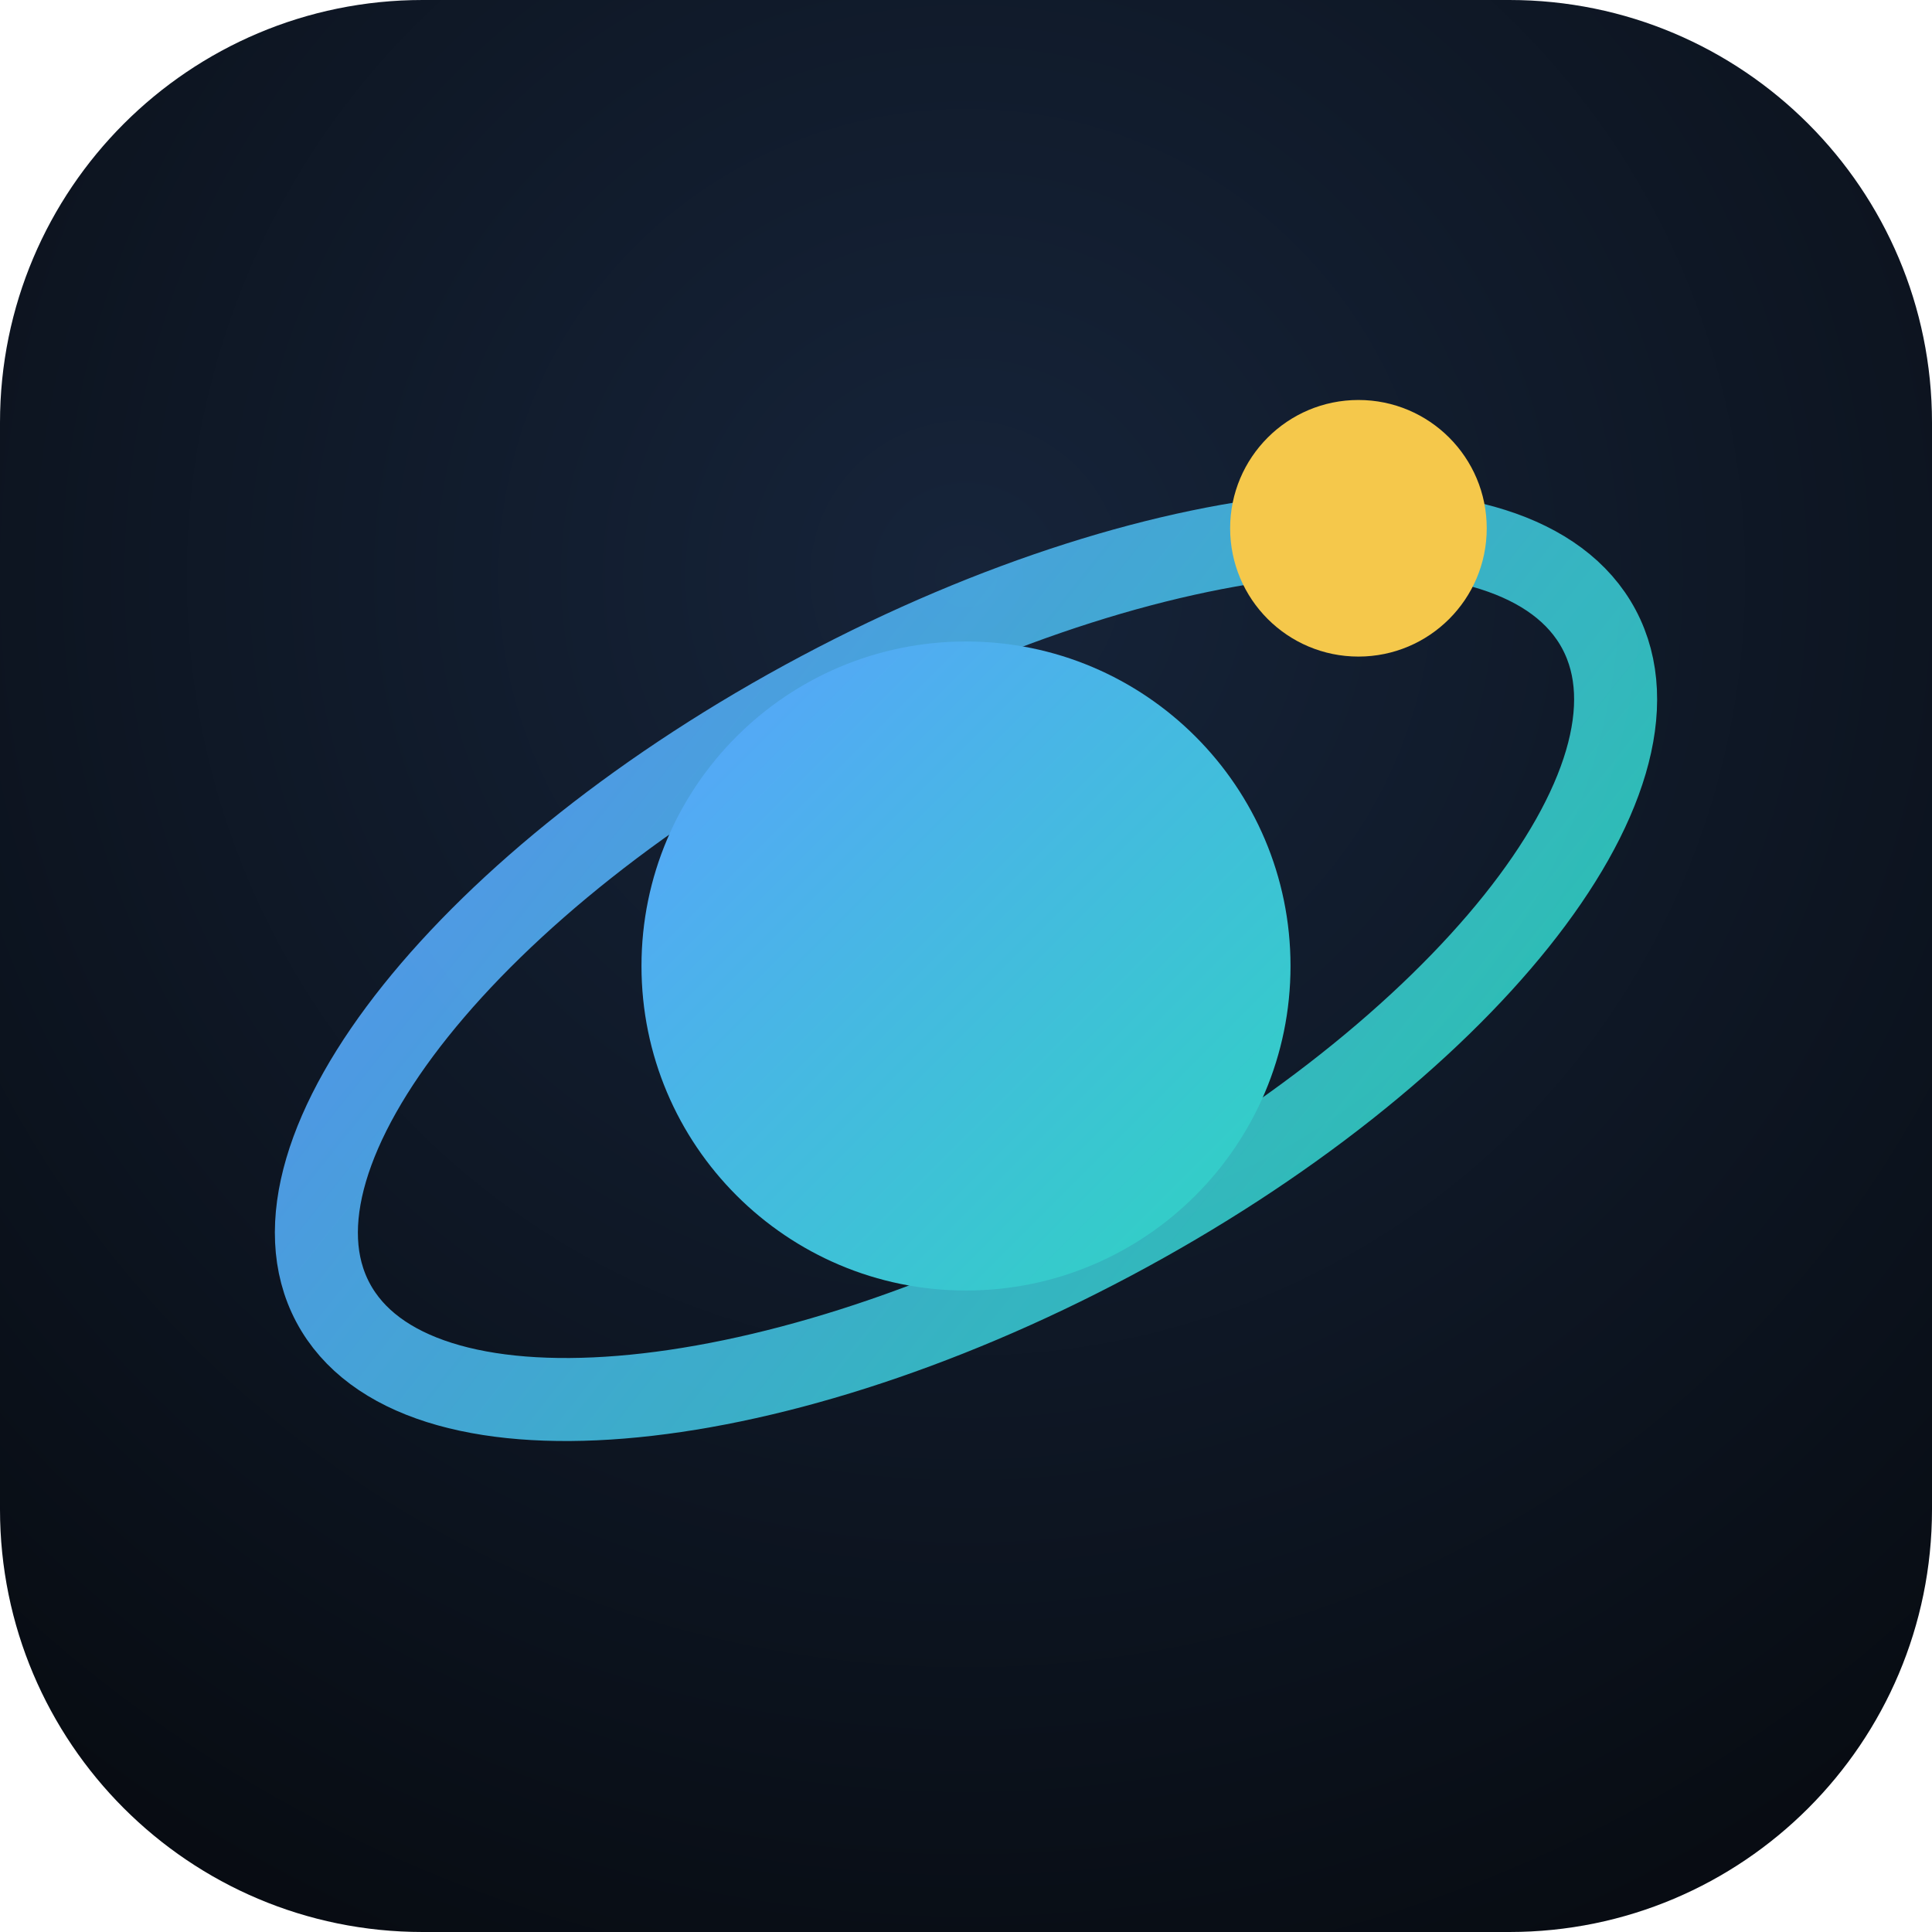
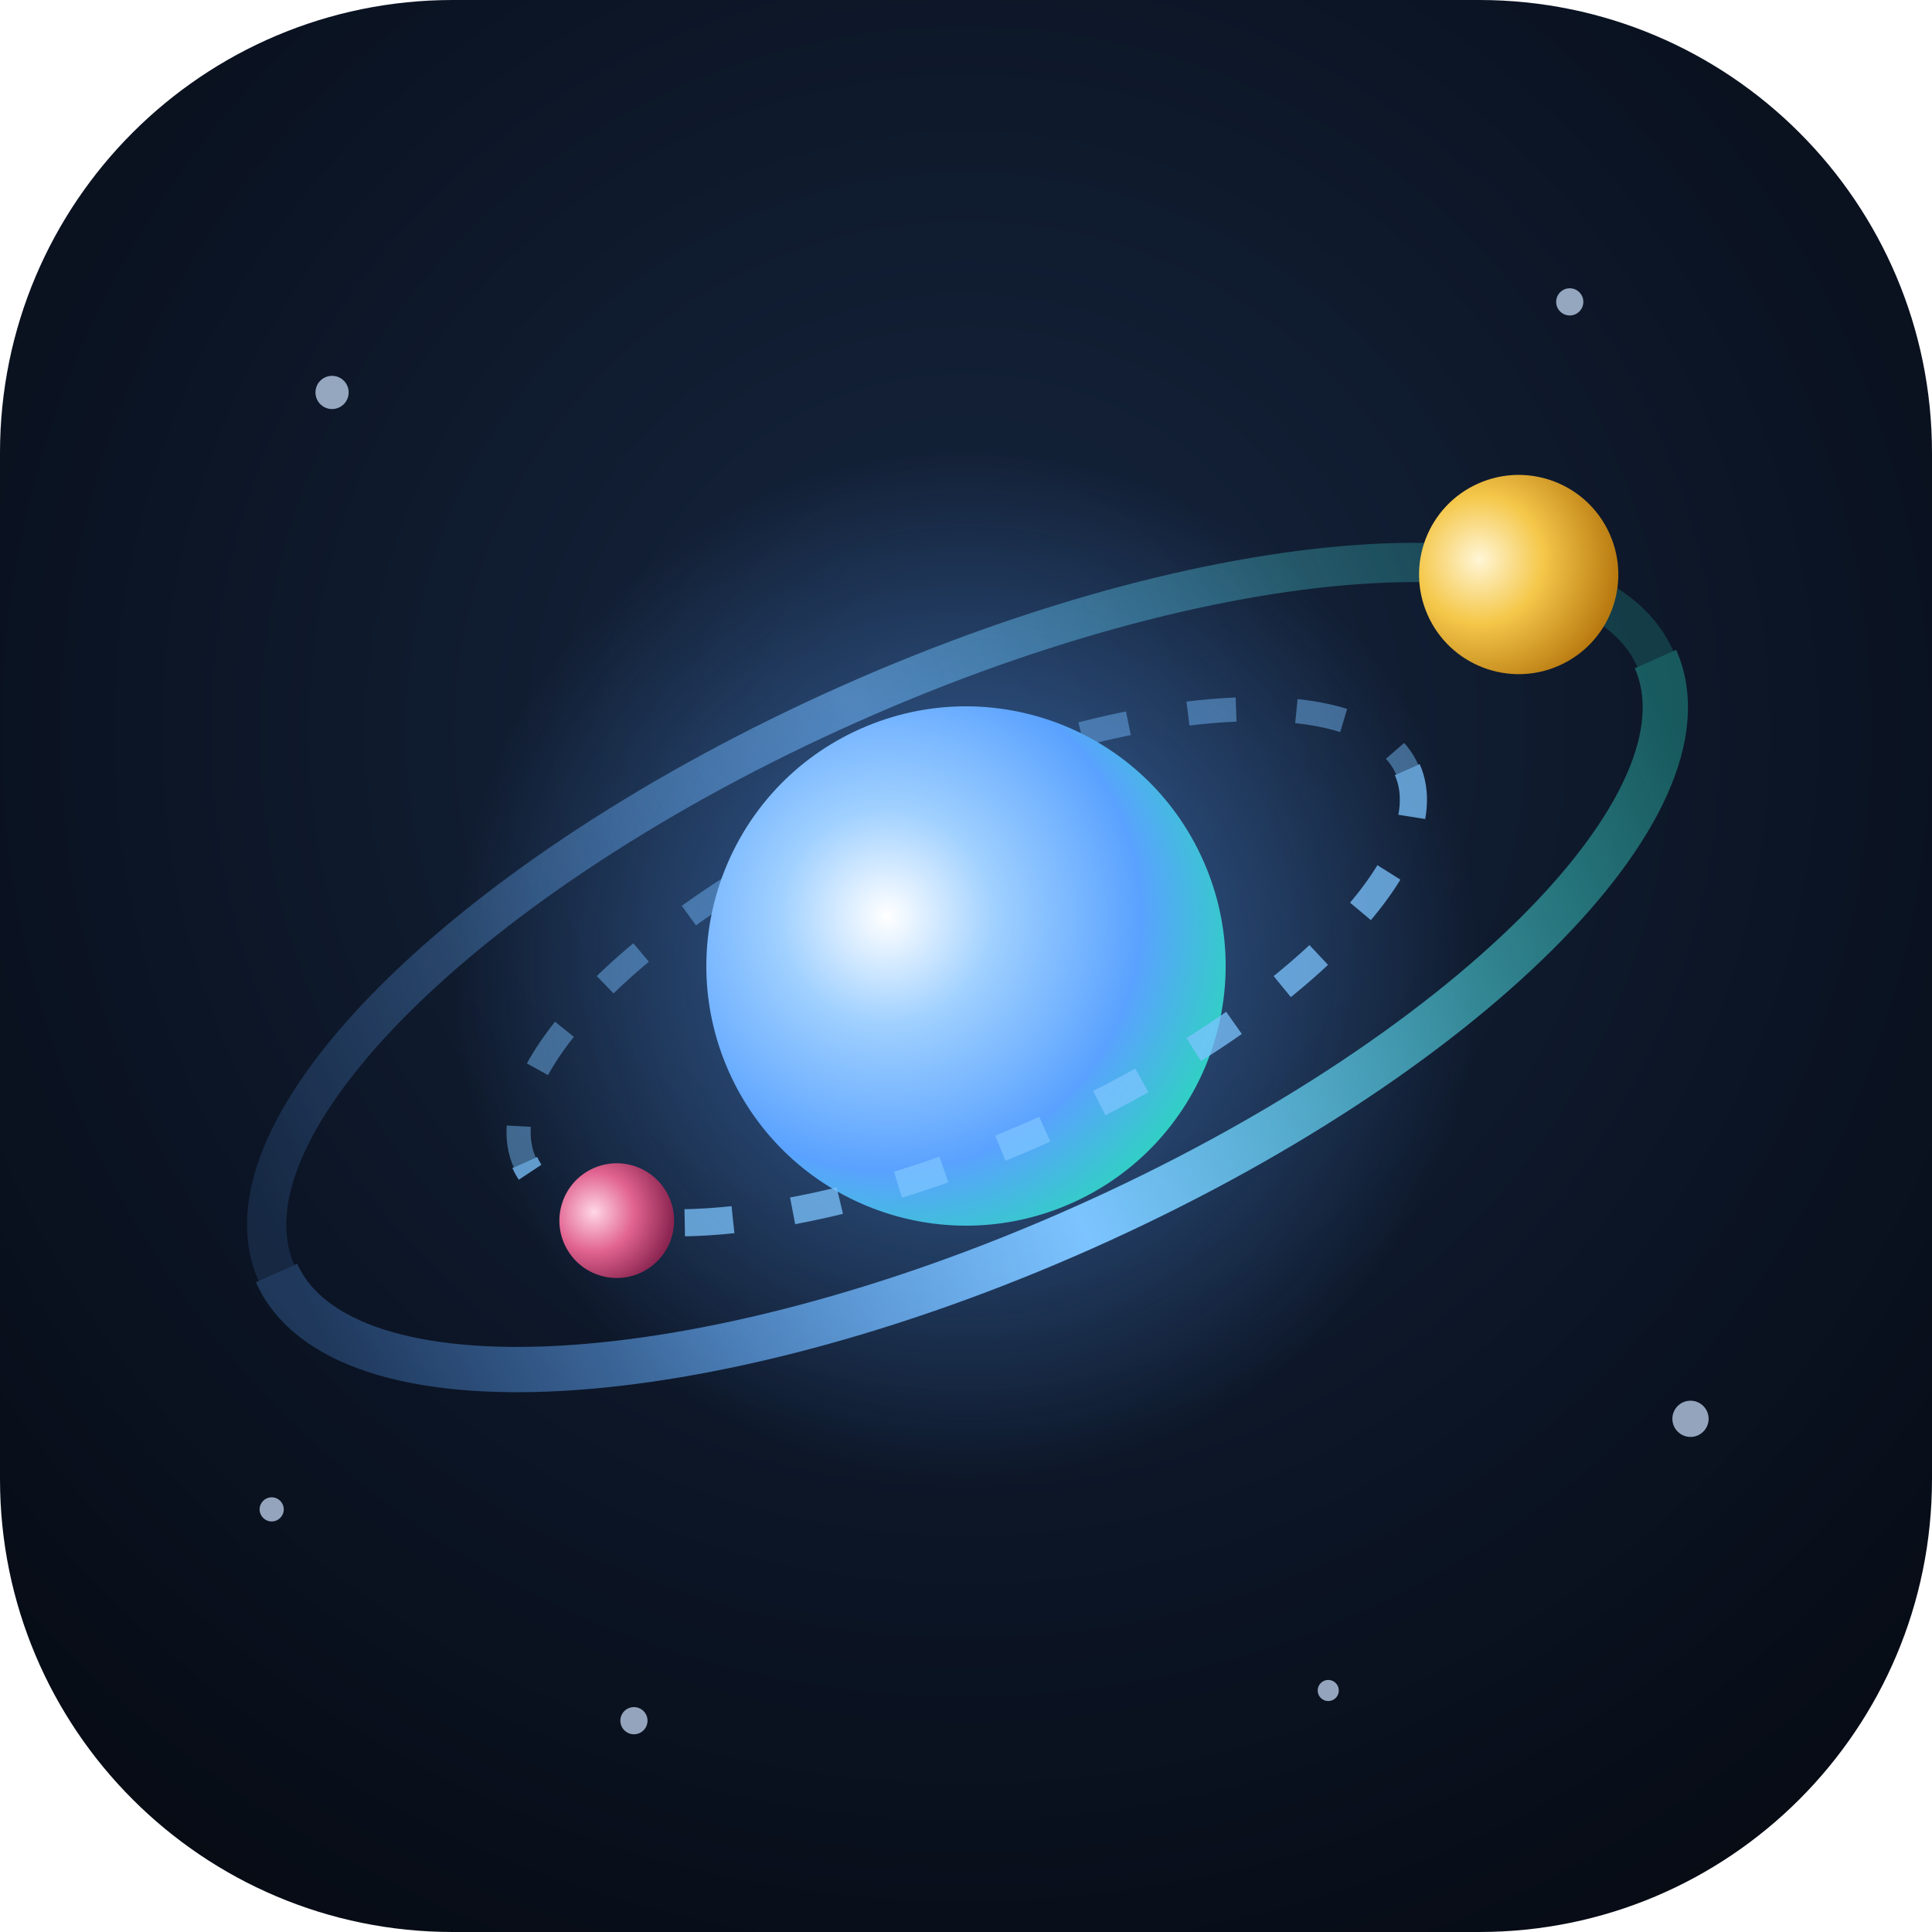
- <svg xmlns="http://www.w3.org/2000/svg" viewBox="0 0 512 512">
+ <svg xmlns="http://www.w3.org/2000/svg" viewBox="0 0 64 64" aria-hidden="true">
  <defs>
-     <linearGradient id="g" x1="0" y1="0" x2="1" y2="1">
-       <stop offset="0" stop-color="#5aa2ff" />
+     <radialGradient id="L0b" cx=".5" cy=".38" r=".75">
+       <stop offset="0" stop-color="#16263f" />
+       <stop offset=".6" stop-color="#0b1424" />
+       <stop offset="1" stop-color="#060a12" />
+     </radialGradient>
+     <radialGradient id="L0s" cx=".4" cy=".35" r=".7">
+       <stop offset="0" stop-color="#ffffff" />
+       <stop offset=".3" stop-color="#9fd0ff" />
+       <stop offset=".7" stop-color="#5aa2ff" />
      <stop offset="1" stop-color="#2dd4bf" />
+     </radialGradient>
+     <radialGradient id="L0h" cx=".5" cy=".5" r=".5">
+       <stop offset="0" stop-color="#5aa2ff" stop-opacity=".55" />
+       <stop offset="1" stop-color="#5aa2ff" stop-opacity="0" />
+     </radialGradient>
+     <radialGradient id="L0p" cx=".35" cy=".35" r=".7">
+       <stop offset="0" stop-color="#fff6d6" />
+       <stop offset=".45" stop-color="#f5c84b" />
+       <stop offset="1" stop-color="#b8790f" />
+     </radialGradient>
+     <radialGradient id="L0q" cx=".35" cy=".35" r=".7">
+       <stop offset="0" stop-color="#ffd6e6" />
+       <stop offset=".5" stop-color="#e1638f" />
+       <stop offset="1" stop-color="#8a2450" />
+     </radialGradient>
+     <linearGradient id="L0o" x1="0" y1="0" x2="1" y2="0">
+       <stop offset="0" stop-color="#5aa2ff" stop-opacity=".25" />
+       <stop offset=".5" stop-color="#7cc4ff" />
+       <stop offset="1" stop-color="#2dd4bf" stop-opacity=".35" />
    </linearGradient>
-     <radialGradient id="b" cx=".5" cy=".3" r=".8">
-       <stop offset="0" stop-color="#16243a" />
-       <stop offset="1" stop-color="#070b11" />
-     </radialGradient>
+     <clipPath id="L0f">
+       <rect x="0" y="32" width="64" height="32" />
+     </clipPath>
+     <clipPath id="L0r">
+       <rect x="0" y="0" width="64" height="32" />
+     </clipPath>
  </defs>
-   <rect width="512" height="512" rx="112" fill="url(#b)" />
-   <ellipse cx="256" cy="256" rx="190" ry="82" transform="rotate(-28 256 256)" fill="none" stroke="url(#g)" stroke-width="22" opacity=".9" />
-   <circle cx="256" cy="256" r="86" fill="url(#g)" />
-   <circle cx="360" cy="140" r="34" fill="#f5c84b" />
+   <rect width="64" height="64" rx="15" fill="url(#L0b)" />
+   <g fill="#cfe3ff" opacity=".7">
+     <circle cx="11" cy="13" r=".55" />
+     <circle cx="52" cy="10" r=".45" />
+     <circle cx="56" cy="47" r=".6" />
+     <circle cx="9" cy="50" r=".4" />
+     <circle cx="44" cy="56" r=".35" />
+     <circle cx="21" cy="57" r=".45" />
+   </g>
+   <g transform="rotate(-24 32 32)">
+     <g clip-path="url(#L0r)">
+       <ellipse cx="32" cy="32" rx="25" ry="9.5" fill="none" stroke="url(#L0o)" stroke-width="1.3" opacity=".55" />
+       <ellipse cx="32" cy="32" rx="16" ry="6" fill="none" stroke="#7cc4ff" stroke-width=".8" stroke-dasharray="1.6 2" opacity=".45" />
+     </g>
+     <circle cx="32" cy="32" r="17" fill="url(#L0h)" />
+     <circle cx="32" cy="32" r="8.6" fill="url(#L0s)" />
+     <g clip-path="url(#L0f)">
+       <ellipse cx="32" cy="32" rx="25" ry="9.5" fill="none" stroke="url(#L0o)" stroke-width="1.5" />
+       <ellipse cx="32" cy="32" rx="16" ry="6" fill="none" stroke="#7cc4ff" stroke-width=".9" stroke-dasharray="1.6 2" opacity=".75" />
+     </g>
+     <circle r="3.3" fill="url(#L0p)" cx="54" cy="27.6" />
+     <circle r="1.9" fill="url(#L0q)" cx="18" cy="35" />
+   </g>
</svg>
